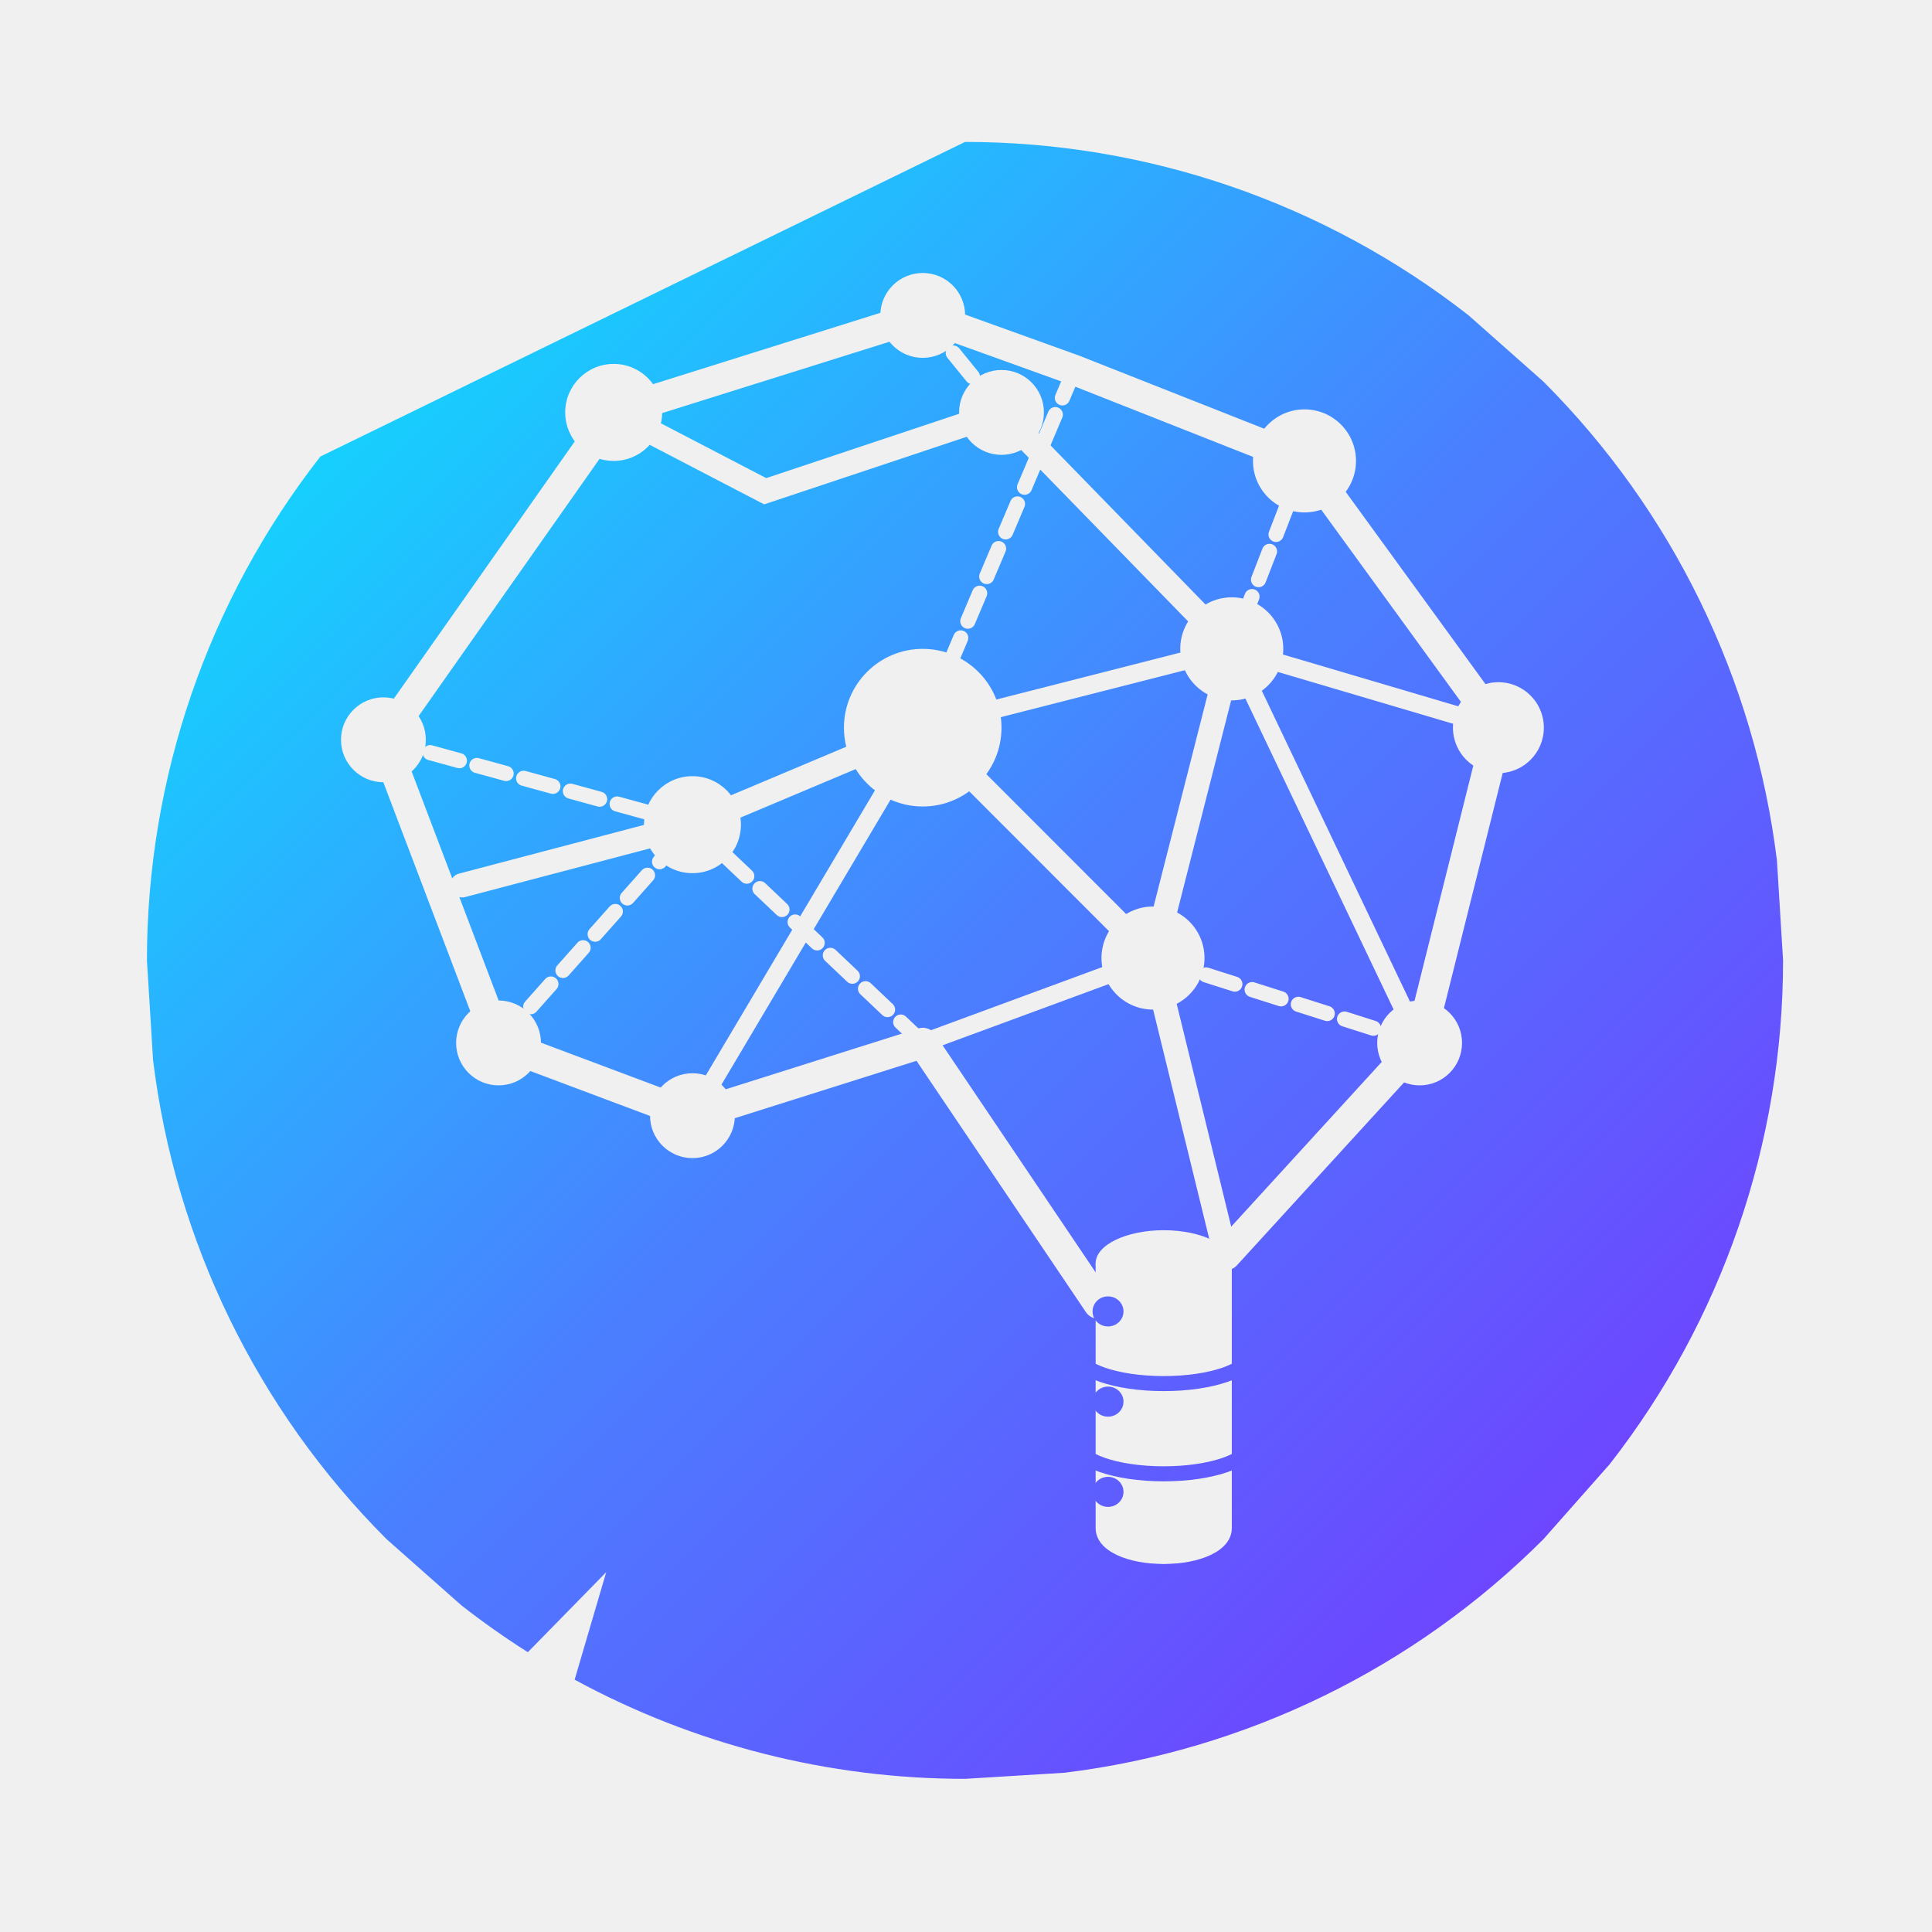
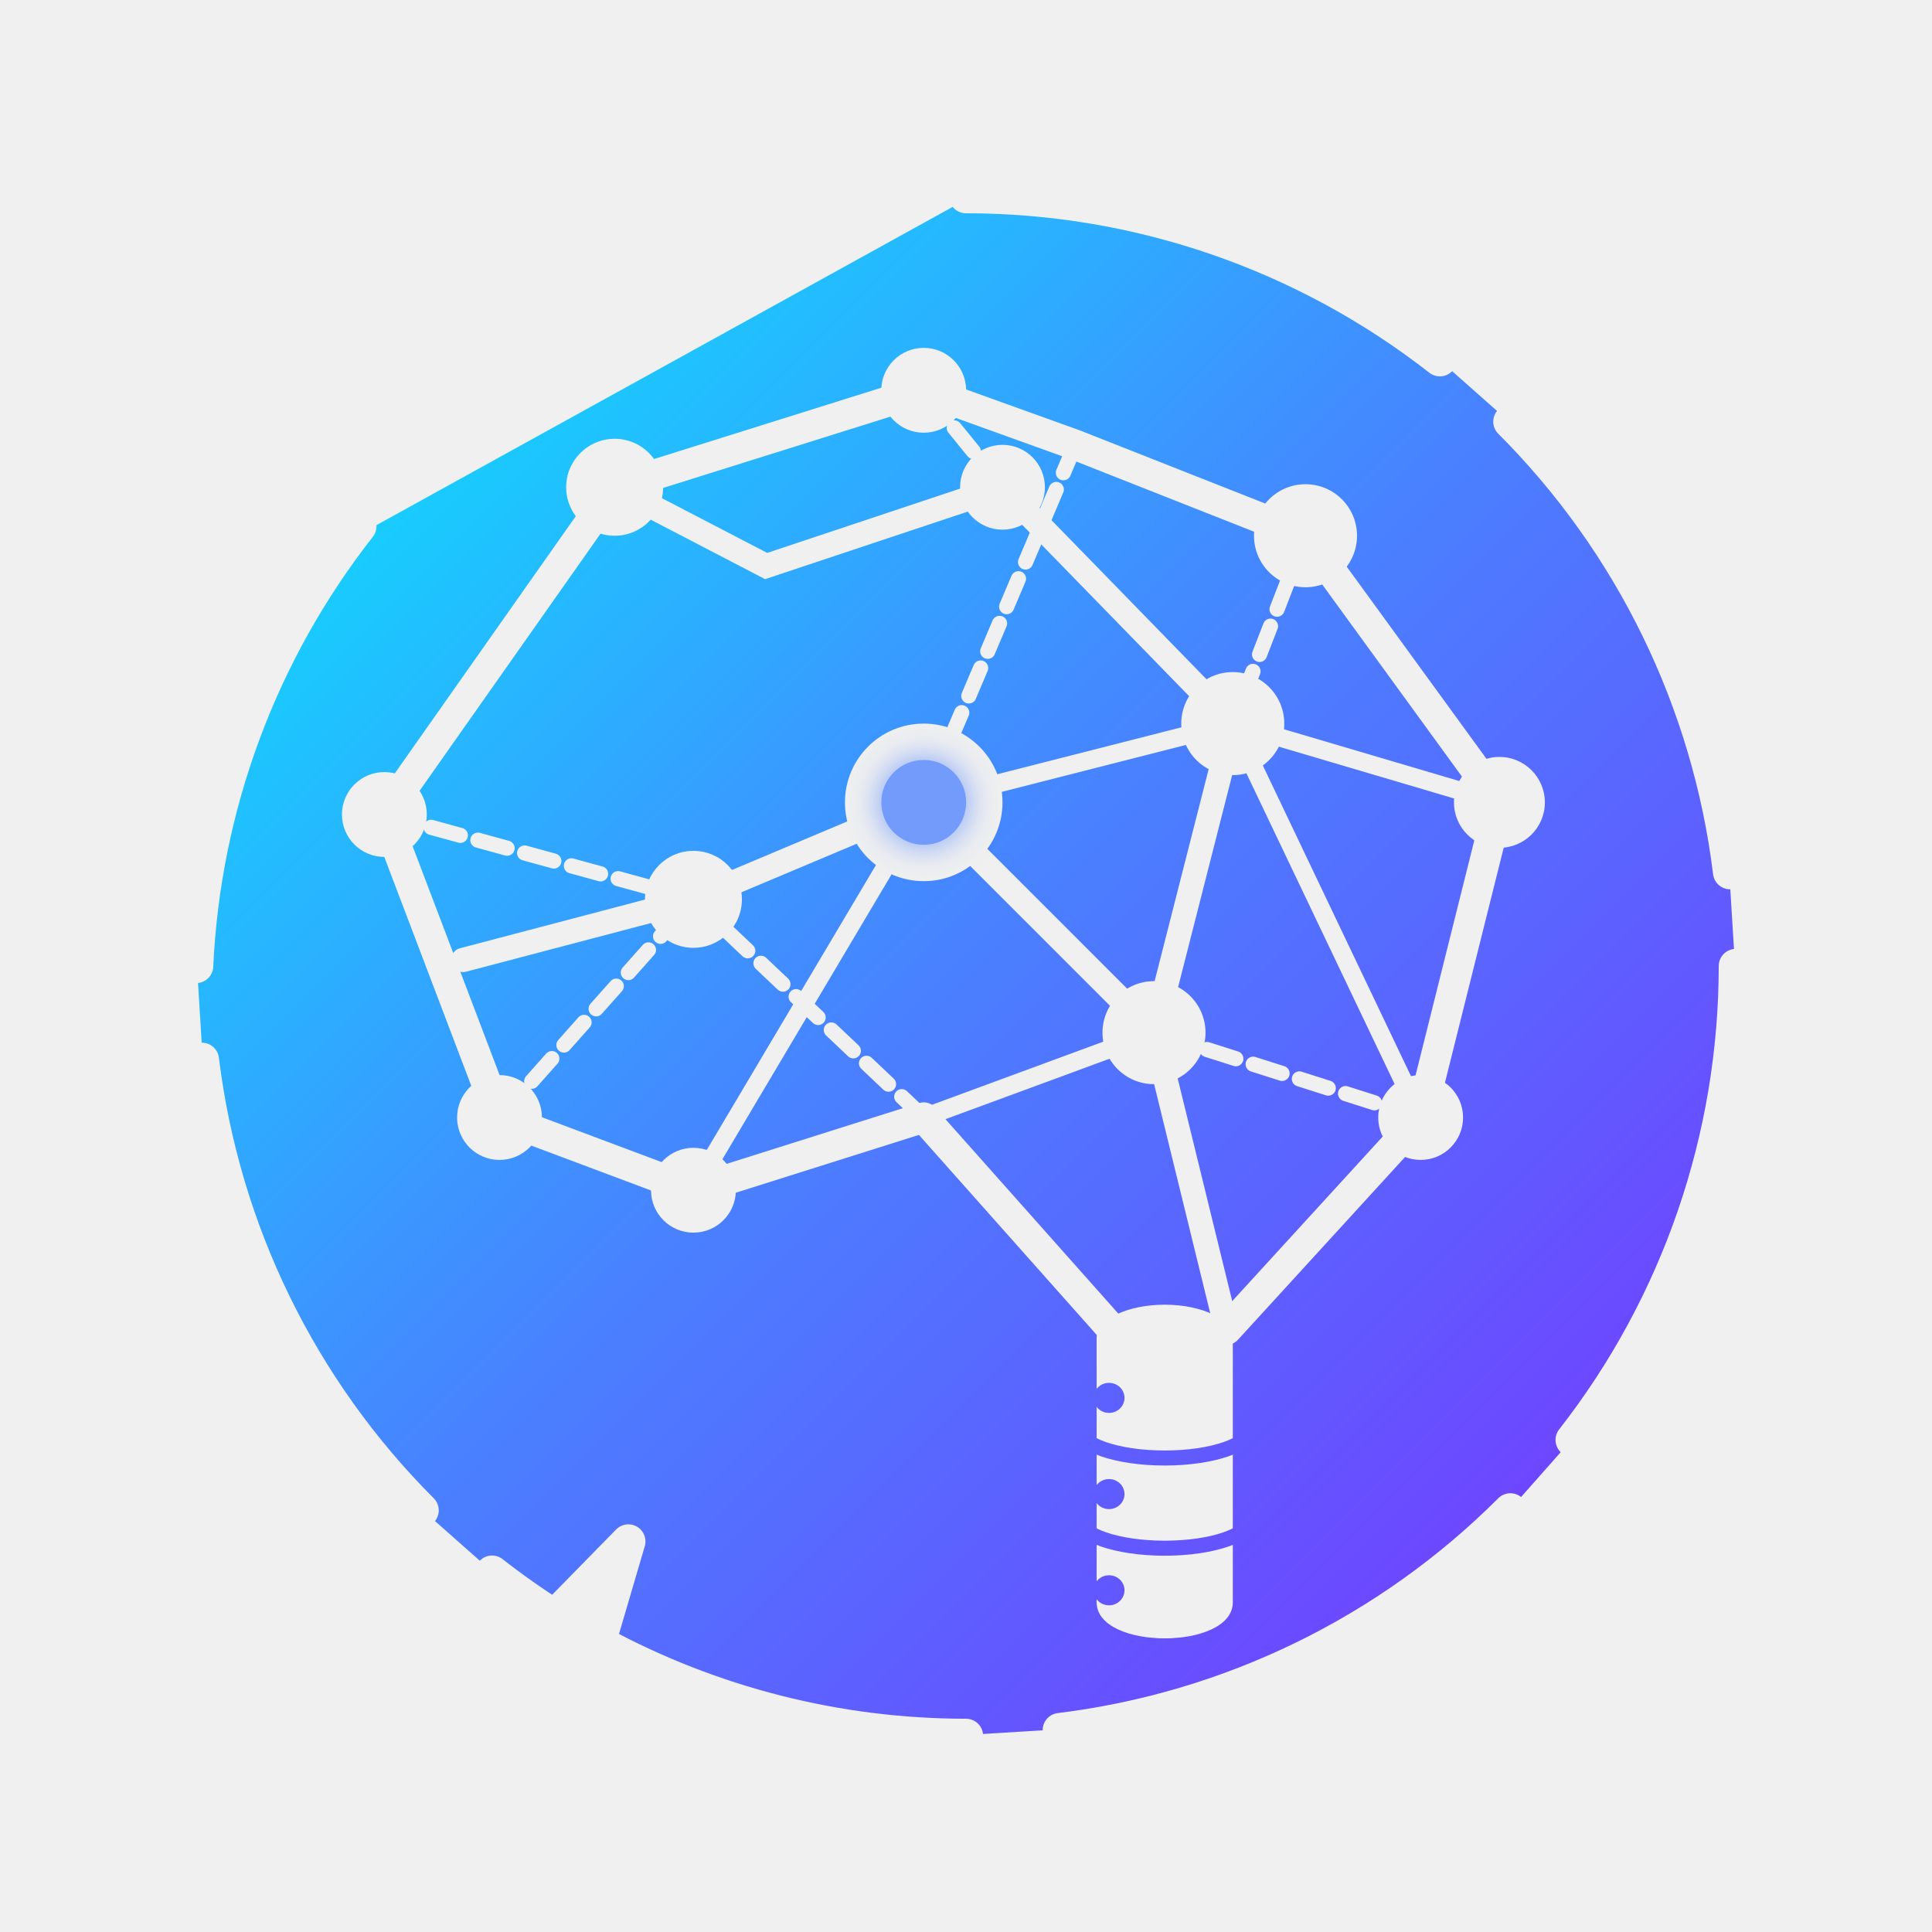
<svg xmlns="http://www.w3.org/2000/svg" viewBox="50 50 300 300" width="400" height="400">
  <defs>
    <linearGradient id="shapeFill" x1="0%" y1="0%" x2="100%" y2="100%">
      <stop offset="0" stop-color="#00F2FE" />
      <stop offset="0.5" stop-color="#4A7FFF" />
      <stop offset="1" stop-color="#7B2FFF" />
    </linearGradient>
+     <filter id="globalGlow" x="-80%" y="-80%" width="260%" height="260%">
+       <feGaussianBlur stdDeviation="2.8" result="blur" />
+       <feMerge>
+         <feMergeNode in="blur" />
+         <feMergeNode in="SourceGraphic" />
+       </feMerge>
+     </filter>
    <mask id="brainCut" maskUnits="userSpaceOnUse" x="50" y="50" width="300" height="300">
      <rect x="50" y="50" width="300" height="300" fill="white" />
-       <g transform="matrix(1,0,0,1,66.02262,47.61435)">
-         <path d="M 156 209 L 127 166 L 89 178 L 57 166 L 38 116 L 76 62 L 127 46 L 152 55 L 190 70 L 222 114 L 209 166 L 177 201" fill="none" stroke="black" stroke-width="5" stroke-linecap="round" stroke-linejoin="round" />
+       <g transform="matrix(0.941,0,0,0.941,11.8,11.8)">
+         <path d="M 295.46,104.54 A 135,135 0 0,1 333.99,183.55" fill="none" stroke="black" stroke-width="6" stroke-linecap="round" />
+         <path d="M 335.0,200.0 A 135,135 0 0,1 306.38,283.11" fill="none" stroke="black" stroke-width="6" stroke-linecap="round" />
+         <path d="M 295.46,295.46 A 135,135 0 0,1 216.45,333.99" fill="none" stroke="black" stroke-width="6" stroke-linecap="round" />
+         <path d="M 200.0,335.0 A 135,135 0 0,1 135.58,318.64 L 140.79,300.91 L 127.86,314.11 A 135,135 0 0,1 116.89,306.38" fill="none" stroke="black" stroke-width="6" stroke-linecap="round" stroke-linejoin="round" />
+         <path d="M 104.54,295.46 A 135,135 0 0,1 66.01,216.45" fill="none" stroke="black" stroke-width="6" stroke-linecap="round" />
+         <path d="M 65.0,200.0 A 135,135 0 0,1 93.62,122.89" fill="none" stroke="black" stroke-width="6" stroke-linecap="round" />
+         <path d="M 200.0,65.0 A 135,135 0 0,1 283.1,93.6" fill="none" stroke="black" stroke-width="6" stroke-linecap="round" />
+       </g>
+       <g transform="matrix(1,0,0,1,66.02262,59)">
+         <path d="M 159 202 L 127 166 L 89 178 L 57 166 L 38 116 L 76 62 L 127 46 L 152 55 L 190 70 L 222 114 L 209 166 L 177 201" fill="none" stroke="black" stroke-width="5" stroke-linecap="round" stroke-linejoin="round" />
        <path d="M 177 201 L 165 152 L 127 114 L 89 130 L 51 140" stroke="black" stroke-width="4" fill="none" stroke-linecap="round" />
        <path d="M 165 152 L 178 101 L 140 62 L 101 75 L 76 62" stroke="black" stroke-width="4" fill="none" stroke-linecap="round" />
        <path d="M 127 114 L 178 101" stroke="black" stroke-width="3" fill="none" stroke-linecap="round" />
        <path d="M 89 178 L 127 114" stroke="black" stroke-width="3" fill="none" stroke-linecap="round" />
        <path d="M 127 166 L 165 152" stroke="black" stroke-width="3" fill="none" stroke-linecap="round" />
        <path d="M 209 166 L 178 101" stroke="black" stroke-width="3" fill="none" stroke-linecap="round" />
        <path d="M 222 114 L 178 101" stroke="black" stroke-width="3" fill="none" stroke-linecap="round" />
        <g fill="none" stroke="black" stroke-width="2.5" stroke-dasharray="5 3" stroke-linecap="round">
          <line x1="57" y1="166" x2="89" y2="130" />
          <line x1="38" y1="116" x2="89" y2="130" />
          <line x1="127" y1="46" x2="140" y2="62" />
          <line x1="190" y1="70" x2="178" y2="101" />
          <line x1="127" y1="166" x2="89" y2="130" />
          <line x1="209" y1="166" x2="165" y2="152" />
          <line x1="152" y1="55" x2="127" y2="114" />
        </g>
        <circle cx="38" cy="116" r="7" fill="black" />
        <circle cx="76" cy="62" r="8" fill="black" />
        <circle cx="127" cy="46" r="7" fill="black" />
        <circle cx="190" cy="70" r="8.5" fill="black" />
        <circle cx="222" cy="114" r="7.5" fill="black" />
        <circle cx="209" cy="166" r="7" fill="black" />
        <circle cx="57" cy="166" r="7" fill="black" />
        <circle cx="89" cy="130" r="8" fill="black" />
        <circle cx="178" cy="101" r="8.5" fill="black" />
        <circle cx="165" cy="152" r="8.5" fill="black" />
        <circle cx="89" cy="178" r="7" fill="black" />
        <circle cx="140" cy="62" r="7" fill="black" />
        <circle cx="127" cy="114" r="13" fill="black" />
        <g transform="matrix(1.02136,0,0,0.992131,-2.775261,-6)">
          <path d="M 155 210 L 155 254 C 155 262 177 262 177 254 L 177 210" fill="black" />
          <ellipse cx="166" cy="210" rx="11" ry="5.5" fill="black" />
          <path d="M 152 225 A 14 5 0 0 0 180 225" fill="none" stroke="white" stroke-width="2.5" stroke-linecap="round" />
          <path d="M 152 240 A 14 5 0 0 0 180 240" fill="none" stroke="white" stroke-width="2.5" stroke-linecap="round" />
          <path d="M 152 255.517 A 14 5.5 0 0 0 180 255.517" fill="none" stroke="white" stroke-width="2" stroke-linecap="round" />
-           <circle cx="157" cy="218" r="2.5" fill="white" />
-           <circle cx="157" cy="233" r="2.5" fill="white" />
-           <circle cx="157" cy="248" r="2.5" fill="white" />
+           <circle cx="157" cy="220" r="2.5" fill="white" />
+           <circle cx="157" cy="236" r="2.5" fill="white" />
+           <circle cx="157" cy="252" r="2.5" fill="white" />
        </g>
      </g>
    </mask>
  </defs>
-   <g transform="matrix(0.940956,0,0,0.941408,11.65451,10.84766)" mask="url(#brainCut)">
-     <path d="M 200.0,65.0              A 135,135 0 0,1 283.1,93.6              L 295.46,104.54              A 135,135 0 0,1 333.99,183.55              L 335.0,200.0              A 135,135 0 0,1 306.38,283.11              L 295.46,295.46              A 135,135 0 0,1 216.45,333.99              L 200.0,335.0              A 135,135 0 0,1 135.58,318.64              L 140.79,300.91              L 127.86,314.11              A 135,135 0 0,1 116.89,306.38              L 104.54,295.46              A 135,135 0 0,1 66.01,216.45              L 65.0,200.0              A 135,135 0 0,1 93.62,116.89              Z" fill="url(#shapeFill)" />
+   <g transform="matrix(0.941,0,0,0.941,11.8,11.8)" mask="url(#brainCut)">
+     <g transform="translate(200,200) scale(0.94) translate(-200,-200)">
+       <path d="M 199.0,66.0              A 135,135 0 0,1 283.1,93.6              L 295.46,104.54              A 135,135 0 0,1 333.99,183.55              L 335.0,200.0              A 135,135 0 0,1 306.38,283.11              L 295.46,295.46              A 135,135 0 0,1 216.45,333.99              L 200.0,335.0              A 135,135 0 0,1 135.58,318.64              L 140.79,300.91              L 127.86,314.11              A 135,135 0 0,1 116.89,306.38              L 104.54,295.46              A 135,135 0 0,1 66.01,216.45              L 65.0,200.0              A 135,135 0 0,1 95.99,122.89              Z" fill="url(#shapeFill)" />
+     </g>
+   </g>
+   <g transform="matrix(0.941,0,0,0.941,11.8,11.8)">
+     <g transform="matrix(1,0,0,1,66.02262,59)">
+       <circle cx="127" cy="114" r="7" fill="#4A7FFF" opacity="0.75" filter="url(#globalGlow)" />
+     </g>
  </g>
</svg>
